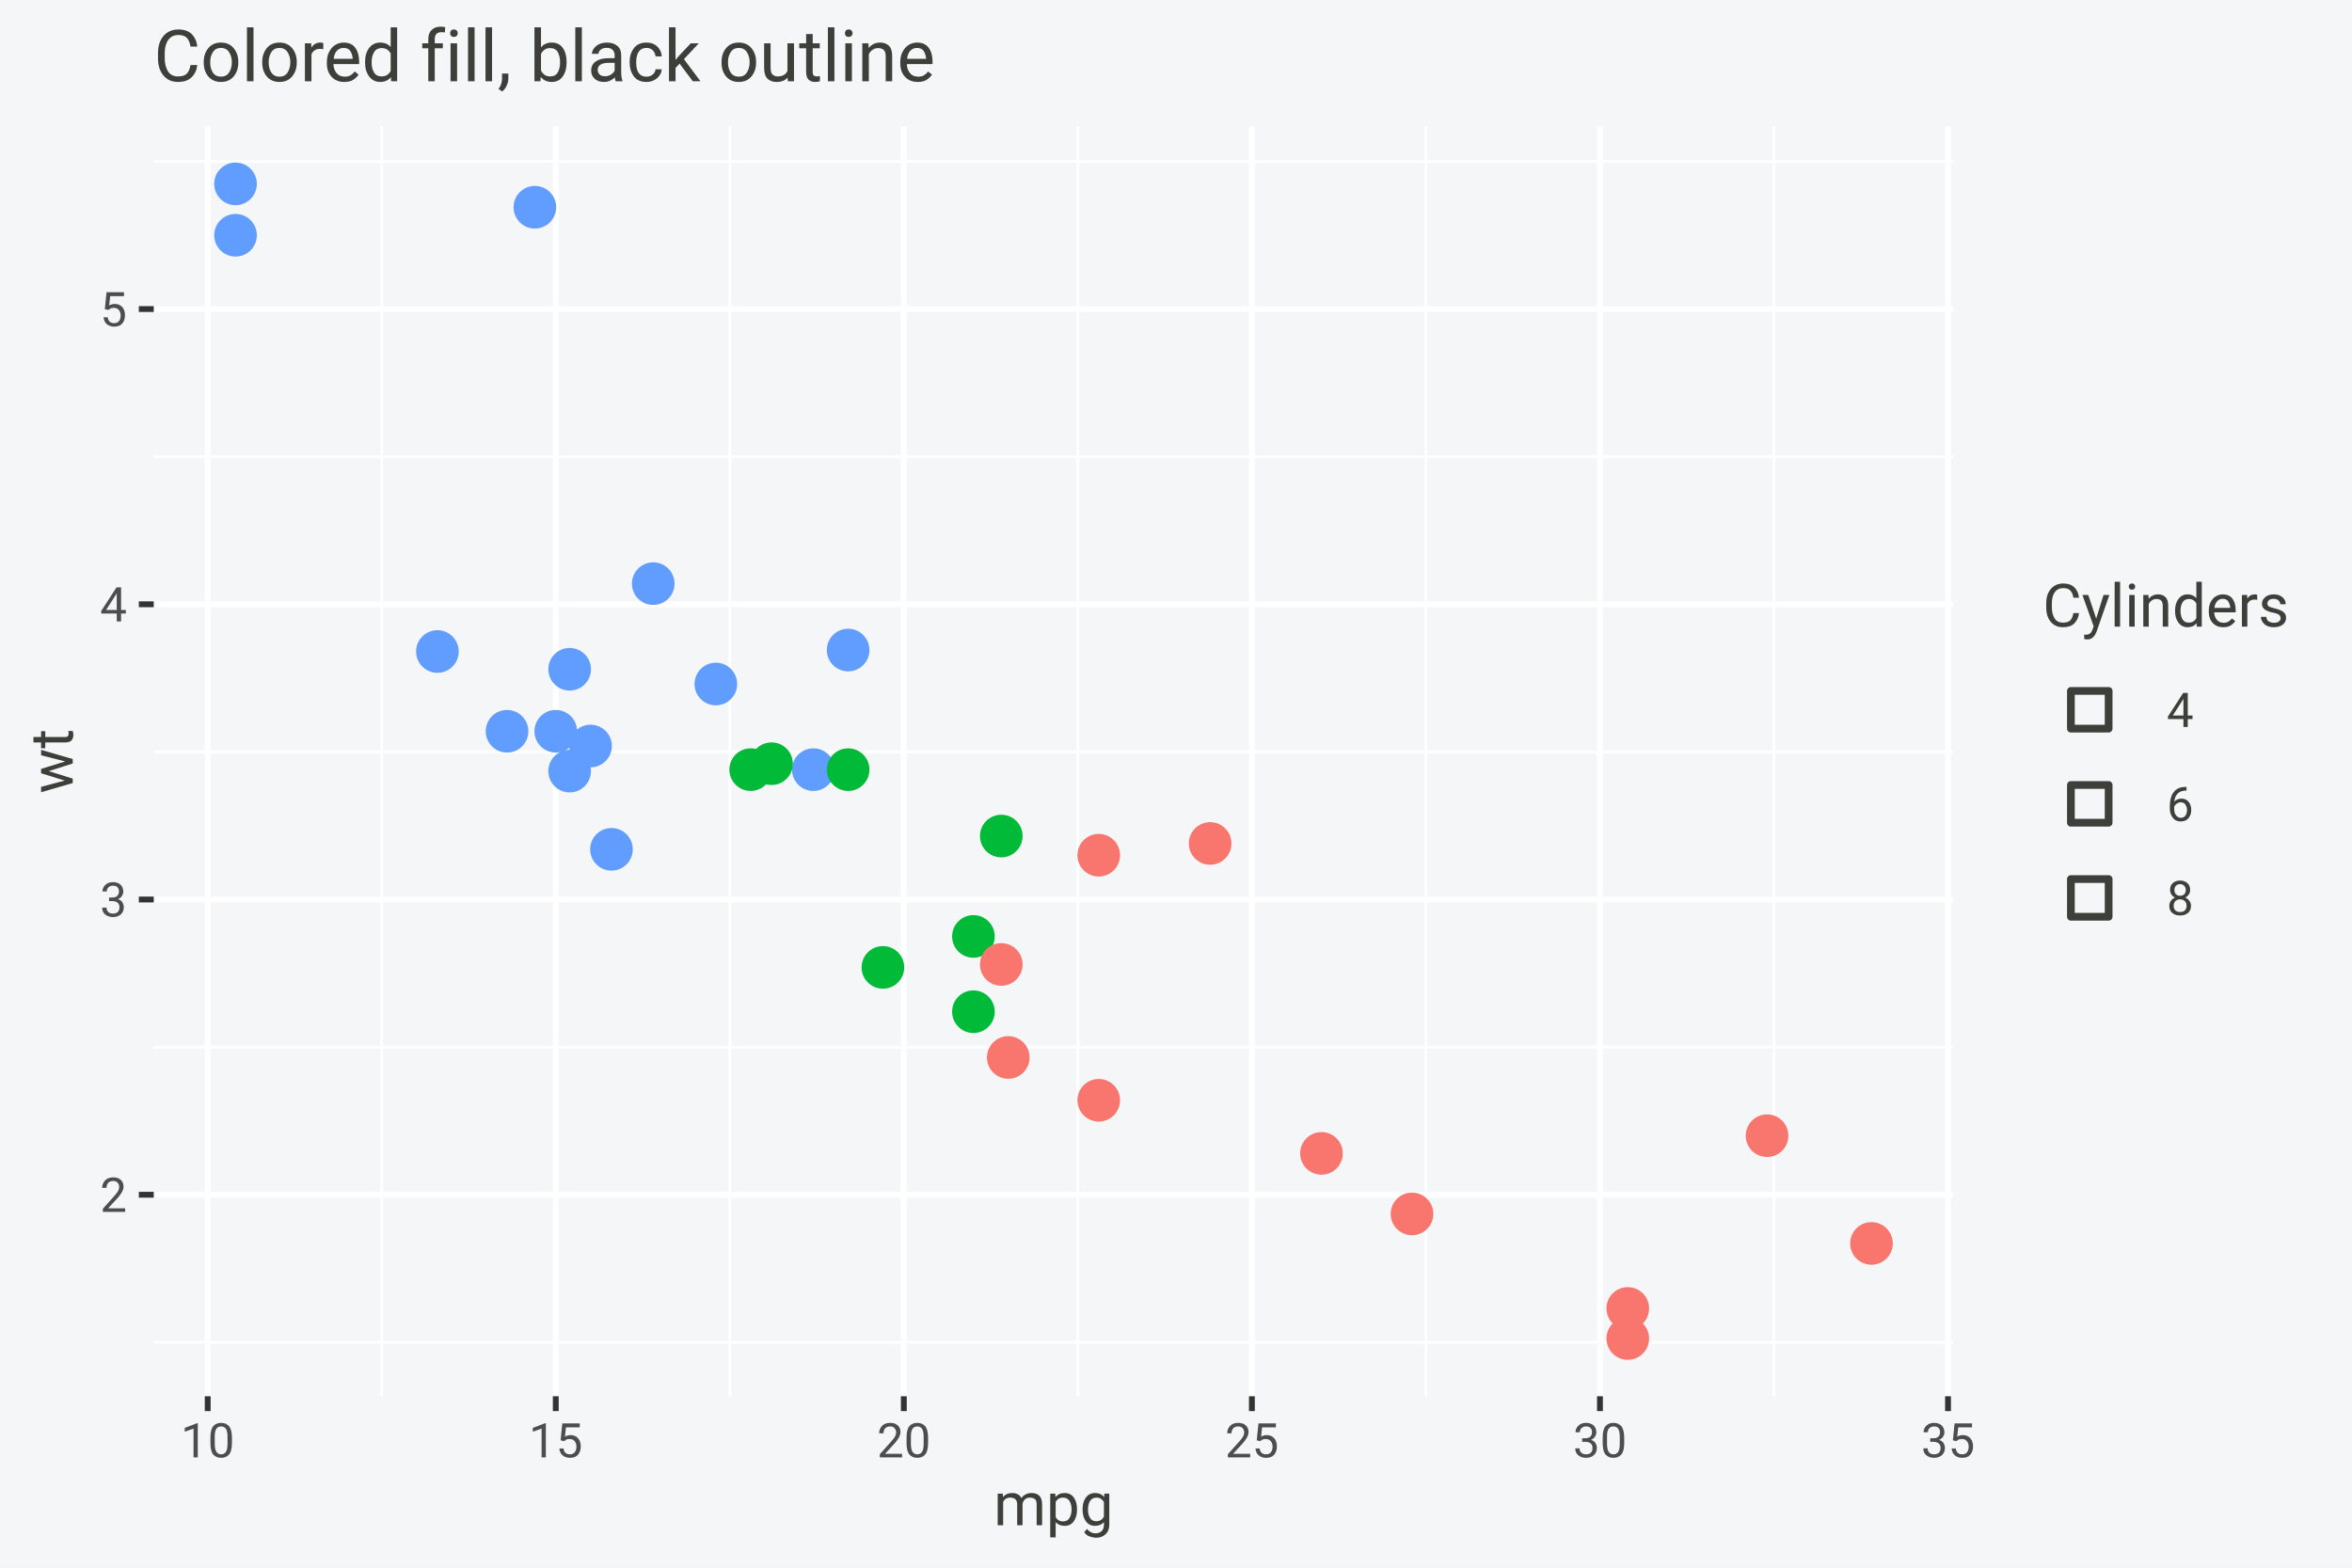
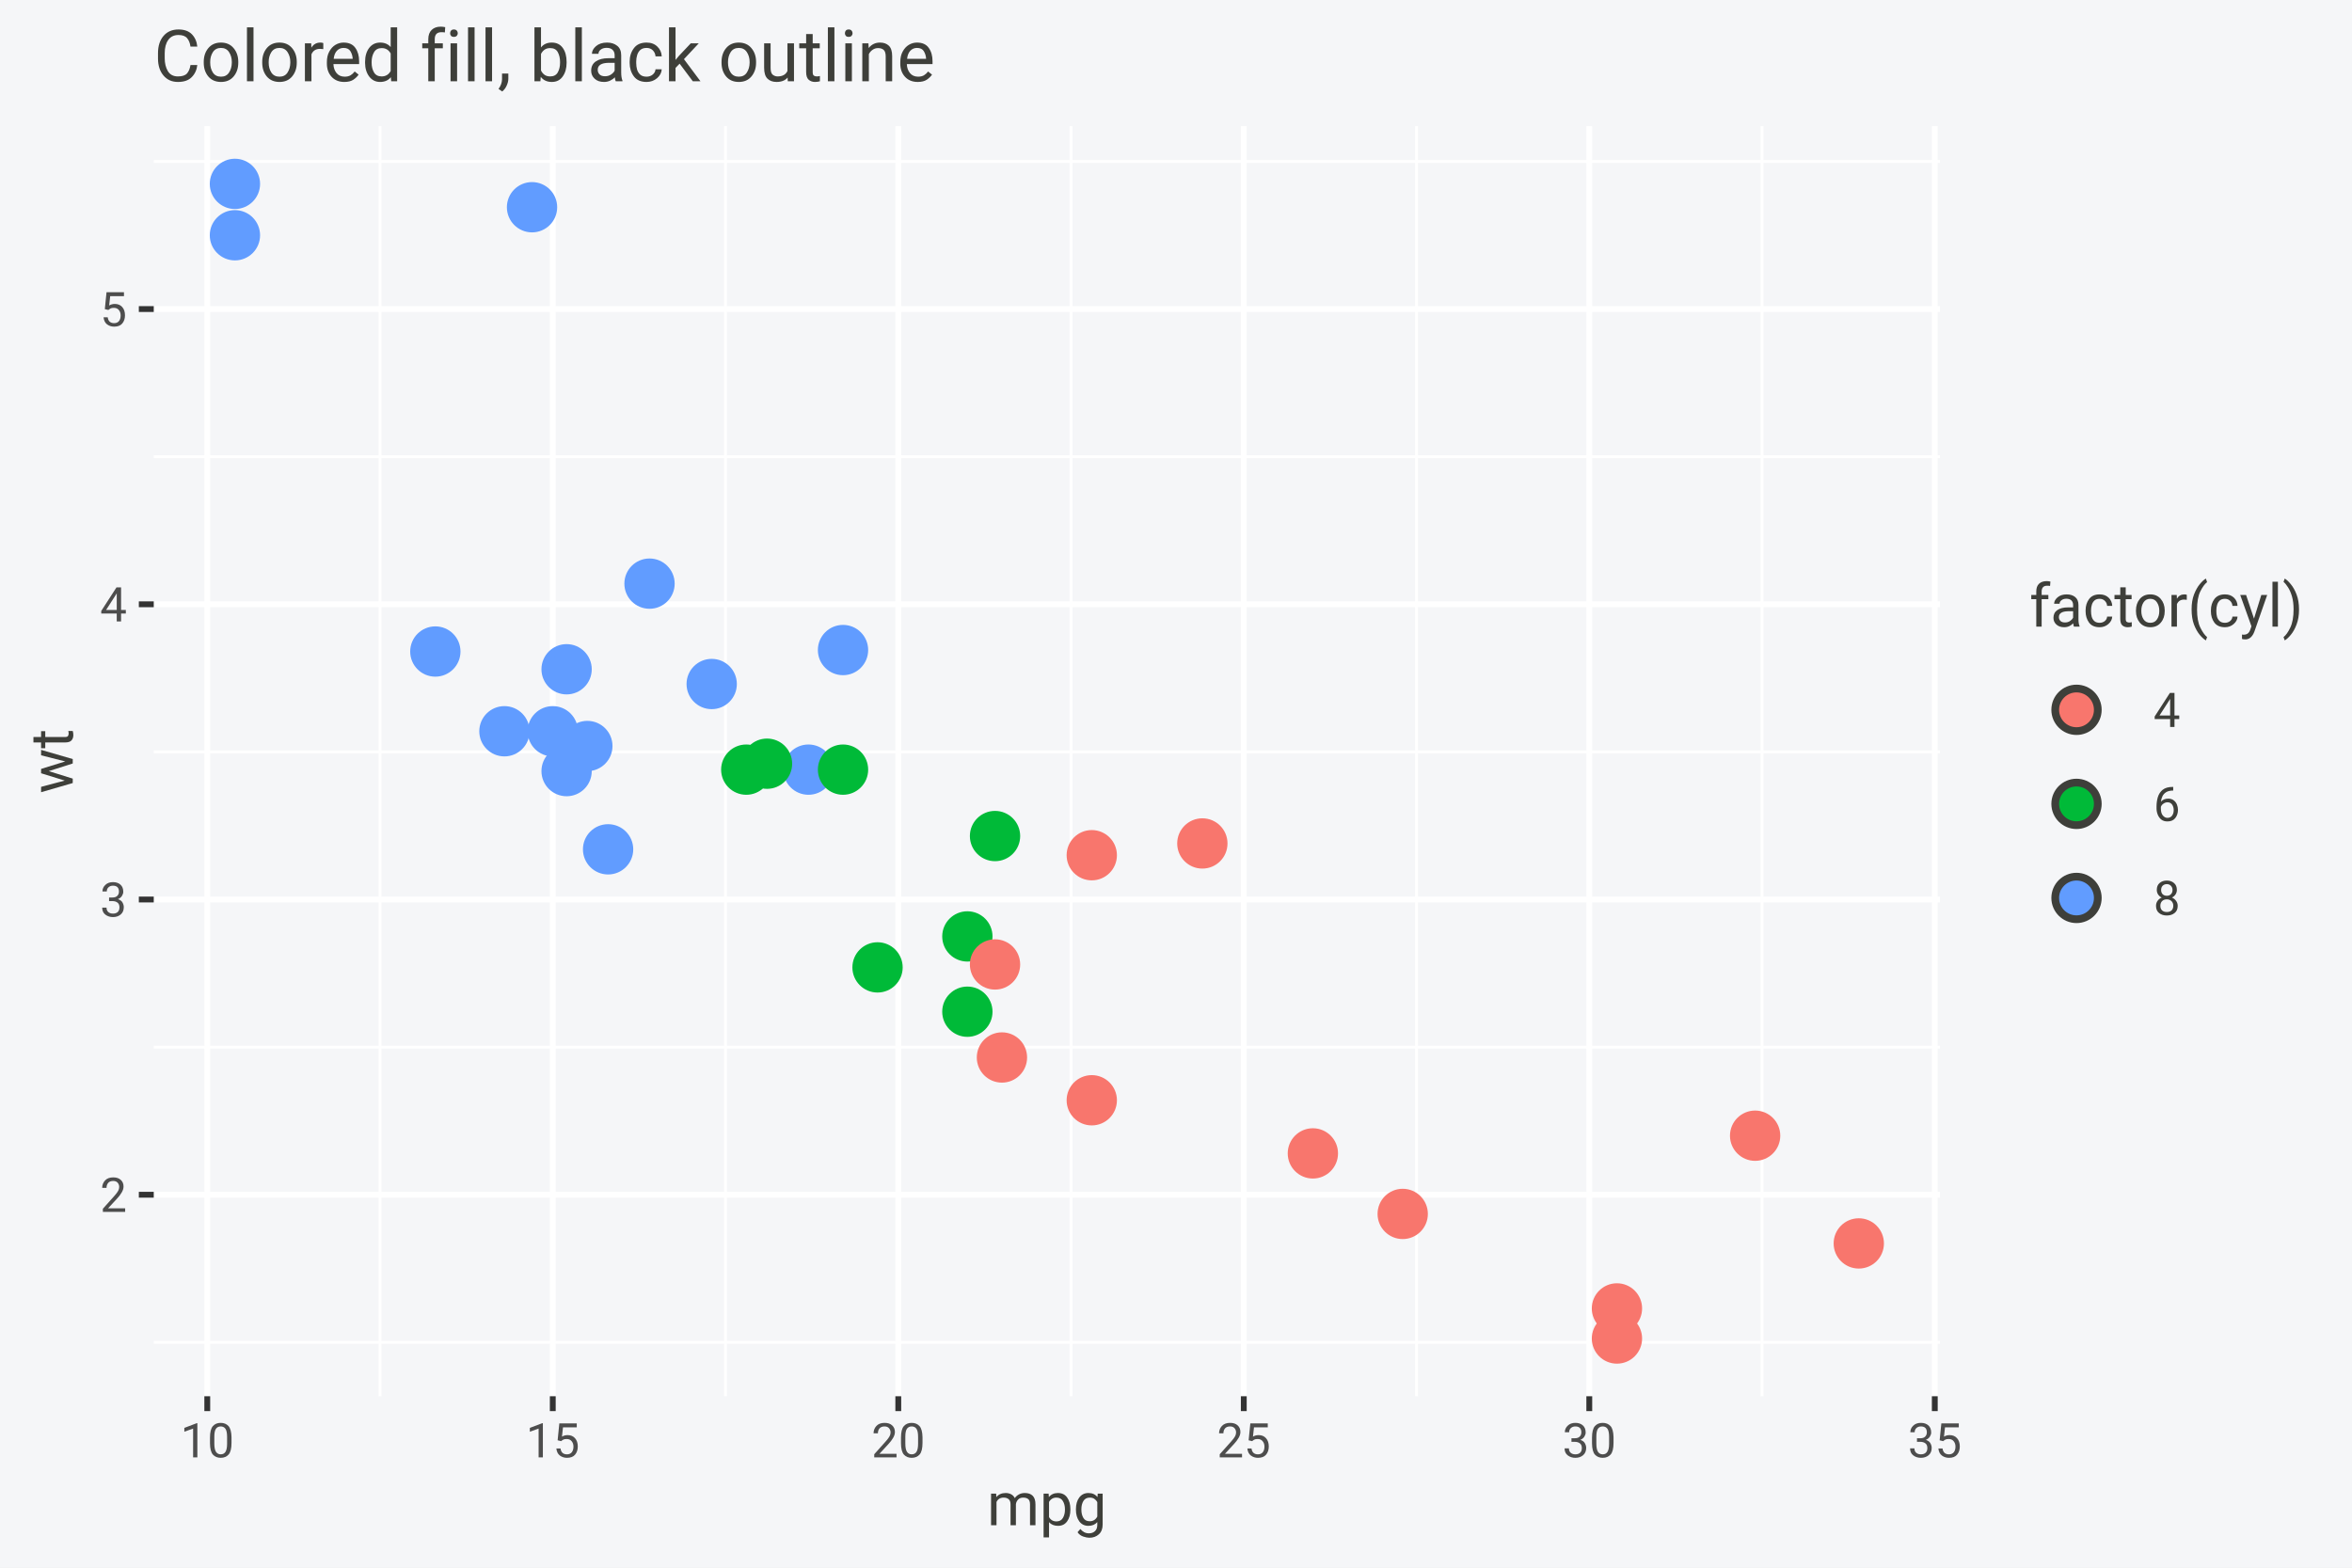
<svg xmlns="http://www.w3.org/2000/svg" width="432.00pt" height="288.00pt" viewBox="0 0 432.00 288.00">
  <g class="svglite">
    <defs>
      <style type="text/css">
    /* theme-aware-processed */
    .svglite line, .svglite polyline, .svglite polygon, .svglite path, .svglite circle {
      fill: none;
      stroke: #3E3F3A;
      stroke-linecap: round;
      stroke-linejoin: round;
      stroke-miterlimit: 10.00;
    }
    .svglite &gt; g &gt; rect {
      fill: none;
      stroke: #3E3F3A;
      stroke-linecap: round;
      stroke-linejoin: round;
      stroke-miterlimit: 10.00;
    }
    .svglite text {
      white-space: pre;
      fill: #3E3F3A;
    }
    .svglite g.glyphgroup path {
      fill: inherit;
      stroke: none;
    }
  </style>
    </defs>
    <rect width="100%" height="100%" style="stroke: none; fill: #F5F6F8;" />
    <defs>
      <clipPath id="cpMC4wMHw0MzIuMDB8MC4wMHwyODguMDA=">
        <rect x="0.00" y="0.00" width="432.00" height="288.00" />
      </clipPath>
    </defs>
    <g clip-path="url(#cpMC4wMHw0MzIuMDB8MC4wMHwyODguMDA=)">
      <rect x="0" y="0.00" width="432.00" height="288.00" style="stroke-width: 1.07; stroke: none;" /> fill: #F5F6F8;' /&gt;
</g>
    <defs>
-       <clipPath id="cpMjguMjR8MzU4Ljc2fDIzLjE4fDI1Ni41MA==">
-         <rect x="28.24" y="23.18" width="330.52" height="233.33" />
+       <clipPath id="cpMjguMjR8MzU2LjMyfDIzLjE4fDI1Ni41MA==">
+         <rect x="28.24" y="23.18" width="328.08" height="233.33" />
      </clipPath>
    </defs>
-     <g clip-path="url(#cpMjguMjR8MzU4Ljc2fDIzLjE4fDI1Ni41MA==)">
-       <rect x="28.24" y="23.18" width="330.52" height="233.33" style="stroke-width: 1.07; stroke: none;" /> fill: #F5F6F8;' /&gt;
- <polyline points="28.24,246.60 358.76,246.60 " style="stroke-width: 0.53; stroke: #FFFFFF; stroke-linecap: butt;" />
-       <polyline points="28.24,192.37 358.76,192.37 " style="stroke-width: 0.53; stroke: #FFFFFF; stroke-linecap: butt;" />
-       <polyline points="28.24,138.13 358.76,138.13 " style="stroke-width: 0.53; stroke: #FFFFFF; stroke-linecap: butt;" />
-       <polyline points="28.24,83.90 358.76,83.90 " style="stroke-width: 0.53; stroke: #FFFFFF; stroke-linecap: butt;" />
-       <polyline points="28.24,29.66 358.76,29.66 " style="stroke-width: 0.53; stroke: #FFFFFF; stroke-linecap: butt;" />
-       <polyline points="70.11,256.50 70.11,23.18 " style="stroke-width: 0.53; stroke: #FFFFFF; stroke-linecap: butt;" />
-       <polyline points="134.04,256.50 134.04,23.18 " style="stroke-width: 0.53; stroke: #FFFFFF; stroke-linecap: butt;" />
-       <polyline points="197.97,256.50 197.97,23.18 " style="stroke-width: 0.53; stroke: #FFFFFF; stroke-linecap: butt;" />
-       <polyline points="261.90,256.50 261.90,23.18 " style="stroke-width: 0.53; stroke: #FFFFFF; stroke-linecap: butt;" />
-       <polyline points="325.83,256.50 325.83,23.18 " style="stroke-width: 0.53; stroke: #FFFFFF; stroke-linecap: butt;" />
-       <polyline points="28.24,219.49 358.76,219.49 " style="stroke-width: 1.07; stroke: #FFFFFF; stroke-linecap: butt;" />
-       <polyline points="28.24,165.25 358.76,165.25 " style="stroke-width: 1.07; stroke: #FFFFFF; stroke-linecap: butt;" />
-       <polyline points="28.24,111.01 358.76,111.01 " style="stroke-width: 1.07; stroke: #FFFFFF; stroke-linecap: butt;" />
-       <polyline points="28.24,56.78 358.76,56.78 " style="stroke-width: 1.07; stroke: #FFFFFF; stroke-linecap: butt;" />
-       <polyline points="38.15,256.50 38.15,23.18 " style="stroke-width: 1.07; stroke: #FFFFFF; stroke-linecap: butt;" />
-       <polyline points="102.08,256.50 102.08,23.18 " style="stroke-width: 1.07; stroke: #FFFFFF; stroke-linecap: butt;" />
-       <polyline points="166.01,256.50 166.01,23.18 " style="stroke-width: 1.07; stroke: #FFFFFF; stroke-linecap: butt;" />
-       <polyline points="229.94,256.50 229.94,23.18 " style="stroke-width: 1.07; stroke: #FFFFFF; stroke-linecap: butt;" />
-       <polyline points="293.87,256.50 293.87,23.18 " style="stroke-width: 1.07; stroke: #FFFFFF; stroke-linecap: butt;" />
-       <polyline points="357.80,256.50 357.80,23.18 " style="stroke-width: 1.07; stroke: #FFFFFF; stroke-linecap: butt;" />
-       <circle cx="178.79" cy="185.86" r="3.56" style="stroke-width: 0.71; stroke: #00BA38; fill: #00BA38;" />
-       <circle cx="178.79" cy="172.03" r="3.56" style="stroke-width: 0.71; stroke: #00BA38; fill: #00BA38;" />
-       <circle cx="201.81" cy="202.13" r="3.56" style="stroke-width: 0.71; stroke: #F8766D; fill: #F8766D;" />
-       <circle cx="183.91" cy="153.59" r="3.56" style="stroke-width: 0.71; stroke: #00BA38; fill: #00BA38;" />
-       <circle cx="149.39" cy="141.39" r="3.56" style="stroke-width: 0.71; stroke: #619CFF; fill: #619CFF;" />
-       <circle cx="141.71" cy="140.30" r="3.56" style="stroke-width: 0.71; stroke: #00BA38; fill: #00BA38;" />
-       <circle cx="93.13" cy="134.34" r="3.56" style="stroke-width: 0.71; stroke: #619CFF; fill: #619CFF;" />
-       <circle cx="222.27" cy="154.95" r="3.56" style="stroke-width: 0.71; stroke: #F8766D; fill: #F8766D;" />
-       <circle cx="201.81" cy="157.11" r="3.56" style="stroke-width: 0.71; stroke: #F8766D; fill: #F8766D;" />
-       <circle cx="155.78" cy="141.39" r="3.56" style="stroke-width: 0.71; stroke: #00BA38; fill: #00BA38;" />
-       <circle cx="137.88" cy="141.39" r="3.56" style="stroke-width: 0.71; stroke: #00BA38; fill: #00BA38;" />
-       <circle cx="119.98" cy="107.22" r="3.56" style="stroke-width: 0.71; stroke: #619CFF; fill: #619CFF;" />
-       <circle cx="131.48" cy="125.66" r="3.56" style="stroke-width: 0.71; stroke: #619CFF; fill: #619CFF;" />
-       <circle cx="104.63" cy="122.95" r="3.56" style="stroke-width: 0.71; stroke: #619CFF; fill: #619CFF;" />
-       <circle cx="43.26" cy="43.22" r="3.56" style="stroke-width: 0.71; stroke: #619CFF; fill: #619CFF;" />
-       <circle cx="43.26" cy="33.78" r="3.56" style="stroke-width: 0.71; stroke: #619CFF; fill: #619CFF;" />
-       <circle cx="98.24" cy="38.07" r="3.56" style="stroke-width: 0.71; stroke: #619CFF; fill: #619CFF;" />
-       <circle cx="324.56" cy="208.64" r="3.56" style="stroke-width: 0.71; stroke: #F8766D; fill: #F8766D;" />
-       <circle cx="298.98" cy="240.37" r="3.56" style="stroke-width: 0.71; stroke: #F8766D; fill: #F8766D;" />
-       <circle cx="343.74" cy="228.43" r="3.56" style="stroke-width: 0.71; stroke: #F8766D; fill: #F8766D;" />
-       <circle cx="185.19" cy="194.27" r="3.56" style="stroke-width: 0.71; stroke: #F8766D; fill: #F8766D;" />
-       <circle cx="108.47" cy="137.05" r="3.56" style="stroke-width: 0.71; stroke: #619CFF; fill: #619CFF;" />
-       <circle cx="104.63" cy="141.66" r="3.56" style="stroke-width: 0.71; stroke: #619CFF; fill: #619CFF;" />
-       <circle cx="80.34" cy="119.69" r="3.56" style="stroke-width: 0.71; stroke: #619CFF; fill: #619CFF;" />
-       <circle cx="155.78" cy="119.42" r="3.56" style="stroke-width: 0.71; stroke: #619CFF; fill: #619CFF;" />
-       <circle cx="259.35" cy="223.01" r="3.56" style="stroke-width: 0.71; stroke: #F8766D; fill: #F8766D;" />
-       <circle cx="242.72" cy="211.89" r="3.56" style="stroke-width: 0.71; stroke: #F8766D; fill: #F8766D;" />
-       <circle cx="298.98" cy="245.90" r="3.56" style="stroke-width: 0.71; stroke: #F8766D; fill: #F8766D;" />
-       <circle cx="112.31" cy="156.03" r="3.56" style="stroke-width: 0.71; stroke: #619CFF; fill: #619CFF;" />
-       <circle cx="162.17" cy="177.72" r="3.56" style="stroke-width: 0.71; stroke: #00BA38; fill: #00BA38;" />
-       <circle cx="102.08" cy="134.34" r="3.56" style="stroke-width: 0.71; stroke: #619CFF; fill: #619CFF;" />
-       <circle cx="183.91" cy="177.18" r="3.56" style="stroke-width: 0.71; stroke: #F8766D; fill: #F8766D;" />
+     <g clip-path="url(#cpMjguMjR8MzU2LjMyfDIzLjE4fDI1Ni41MA==)">
+       <rect x="28.24" y="23.18" width="328.08" height="233.33" style="stroke-width: 1.07; stroke: none;" /> fill: #F5F6F8;' /&gt;
+ <polyline points="28.24,246.60 356.32,246.60 " style="stroke-width: 0.53; stroke: #FFFFFF; stroke-linecap: butt;" />
+       <polyline points="28.24,192.37 356.32,192.37 " style="stroke-width: 0.53; stroke: #FFFFFF; stroke-linecap: butt;" />
+       <polyline points="28.24,138.13 356.32,138.13 " style="stroke-width: 0.53; stroke: #FFFFFF; stroke-linecap: butt;" />
+       <polyline points="28.24,83.90 356.32,83.90 " style="stroke-width: 0.53; stroke: #FFFFFF; stroke-linecap: butt;" />
+       <polyline points="28.24,29.66 356.32,29.66 " style="stroke-width: 0.53; stroke: #FFFFFF; stroke-linecap: butt;" />
+       <polyline points="69.80,256.50 69.80,23.18 " style="stroke-width: 0.53; stroke: #FFFFFF; stroke-linecap: butt;" />
+       <polyline points="133.26,256.50 133.26,23.18 " style="stroke-width: 0.53; stroke: #FFFFFF; stroke-linecap: butt;" />
+       <polyline points="196.72,256.50 196.72,23.18 " style="stroke-width: 0.53; stroke: #FFFFFF; stroke-linecap: butt;" />
+       <polyline points="260.18,256.50 260.18,23.18 " style="stroke-width: 0.53; stroke: #FFFFFF; stroke-linecap: butt;" />
+       <polyline points="323.64,256.50 323.64,23.18 " style="stroke-width: 0.53; stroke: #FFFFFF; stroke-linecap: butt;" />
+       <polyline points="28.24,219.49 356.32,219.49 " style="stroke-width: 1.07; stroke: #FFFFFF; stroke-linecap: butt;" />
+       <polyline points="28.24,165.25 356.32,165.25 " style="stroke-width: 1.07; stroke: #FFFFFF; stroke-linecap: butt;" />
+       <polyline points="28.24,111.01 356.32,111.01 " style="stroke-width: 1.07; stroke: #FFFFFF; stroke-linecap: butt;" />
+       <polyline points="28.24,56.78 356.32,56.78 " style="stroke-width: 1.07; stroke: #FFFFFF; stroke-linecap: butt;" />
+       <polyline points="38.07,256.50 38.07,23.18 " style="stroke-width: 1.07; stroke: #FFFFFF; stroke-linecap: butt;" />
+       <polyline points="101.53,256.50 101.53,23.18 " style="stroke-width: 1.07; stroke: #FFFFFF; stroke-linecap: butt;" />
+       <polyline points="164.99,256.50 164.99,23.18 " style="stroke-width: 1.07; stroke: #FFFFFF; stroke-linecap: butt;" />
+       <polyline points="228.45,256.50 228.45,23.18 " style="stroke-width: 1.07; stroke: #FFFFFF; stroke-linecap: butt;" />
+       <polyline points="291.91,256.50 291.91,23.18 " style="stroke-width: 1.07; stroke: #FFFFFF; stroke-linecap: butt;" />
+       <polyline points="355.37,256.50 355.37,23.18 " style="stroke-width: 1.07; stroke: #FFFFFF; stroke-linecap: butt;" />
+       <circle cx="177.68" cy="185.86" r="3.91" style="stroke-width: 1.42; stroke: #00BA38; fill: #00BA38;" />
+       <circle cx="177.68" cy="172.03" r="3.91" style="stroke-width: 1.42; stroke: #00BA38; fill: #00BA38;" />
+       <circle cx="200.53" cy="202.13" r="3.91" style="stroke-width: 1.42; stroke: #F8766D; fill: #F8766D;" />
+       <circle cx="182.76" cy="153.59" r="3.91" style="stroke-width: 1.42; stroke: #00BA38; fill: #00BA38;" />
+       <circle cx="148.49" cy="141.39" r="3.91" style="stroke-width: 1.42; stroke: #619CFF; fill: #619CFF;" />
+       <circle cx="140.88" cy="140.30" r="3.91" style="stroke-width: 1.42; stroke: #00BA38; fill: #00BA38;" />
+       <circle cx="92.65" cy="134.34" r="3.91" style="stroke-width: 1.42; stroke: #619CFF; fill: #619CFF;" />
+       <circle cx="220.84" cy="154.95" r="3.91" style="stroke-width: 1.42; stroke: #F8766D; fill: #F8766D;" />
+       <circle cx="200.53" cy="157.11" r="3.91" style="stroke-width: 1.42; stroke: #F8766D; fill: #F8766D;" />
+       <circle cx="154.84" cy="141.39" r="3.91" style="stroke-width: 1.42; stroke: #00BA38; fill: #00BA38;" />
+       <circle cx="137.07" cy="141.39" r="3.91" style="stroke-width: 1.42; stroke: #00BA38; fill: #00BA38;" />
+       <circle cx="119.30" cy="107.22" r="3.91" style="stroke-width: 1.42; stroke: #619CFF; fill: #619CFF;" />
+       <circle cx="130.72" cy="125.66" r="3.91" style="stroke-width: 1.42; stroke: #619CFF; fill: #619CFF;" />
+       <circle cx="104.07" cy="122.95" r="3.91" style="stroke-width: 1.42; stroke: #619CFF; fill: #619CFF;" />
+       <circle cx="43.15" cy="43.22" r="3.91" style="stroke-width: 1.42; stroke: #619CFF; fill: #619CFF;" />
+       <circle cx="43.15" cy="33.78" r="3.91" style="stroke-width: 1.42; stroke: #619CFF; fill: #619CFF;" />
+       <circle cx="97.72" cy="38.07" r="3.91" style="stroke-width: 1.42; stroke: #619CFF; fill: #619CFF;" />
+       <circle cx="322.37" cy="208.64" r="3.91" style="stroke-width: 1.42; stroke: #F8766D; fill: #F8766D;" />
+       <circle cx="296.99" cy="240.37" r="3.91" style="stroke-width: 1.42; stroke: #F8766D; fill: #F8766D;" />
+       <circle cx="341.41" cy="228.43" r="3.91" style="stroke-width: 1.42; stroke: #F8766D; fill: #F8766D;" />
+       <circle cx="184.03" cy="194.27" r="3.91" style="stroke-width: 1.42; stroke: #F8766D; fill: #F8766D;" />
+       <circle cx="107.88" cy="137.05" r="3.91" style="stroke-width: 1.42; stroke: #619CFF; fill: #619CFF;" />
+       <circle cx="104.07" cy="141.66" r="3.91" style="stroke-width: 1.42; stroke: #619CFF; fill: #619CFF;" />
+       <circle cx="79.96" cy="119.69" r="3.91" style="stroke-width: 1.42; stroke: #619CFF; fill: #619CFF;" />
+       <circle cx="154.84" cy="119.42" r="3.91" style="stroke-width: 1.42; stroke: #619CFF; fill: #619CFF;" />
+       <circle cx="257.64" cy="223.01" r="3.91" style="stroke-width: 1.42; stroke: #F8766D; fill: #F8766D;" />
+       <circle cx="241.14" cy="211.89" r="3.91" style="stroke-width: 1.42; stroke: #F8766D; fill: #F8766D;" />
+       <circle cx="296.99" cy="245.90" r="3.91" style="stroke-width: 1.42; stroke: #F8766D; fill: #F8766D;" />
+       <circle cx="111.69" cy="156.03" r="3.91" style="stroke-width: 1.42; stroke: #619CFF; fill: #619CFF;" />
+       <circle cx="161.18" cy="177.72" r="3.91" style="stroke-width: 1.42; stroke: #00BA38; fill: #00BA38;" />
+       <circle cx="101.53" cy="134.34" r="3.91" style="stroke-width: 1.42; stroke: #619CFF; fill: #619CFF;" />
+       <circle cx="182.76" cy="177.18" r="3.91" style="stroke-width: 1.42; stroke: #F8766D; fill: #F8766D;" />
    </g>
    <g clip-path="url(#cpMC4wMHw0MzIuMDB8MC4wMHwyODguMDA=)">
      <text x="23.31" y="222.64" text-anchor="end" style="font-size: 8.80px;fill: #4D4D4D; font-family: &quot;Roboto&quot;, -apple-system, BlinkMacSystemFont, &quot;Segoe UI&quot;, system-ui, sans-serif;" textLength="4.89px" lengthAdjust="spacingAndGlyphs">2</text>
      <text x="23.31" y="168.40" text-anchor="end" style="font-size: 8.80px;fill: #4D4D4D; font-family: &quot;Roboto&quot;, -apple-system, BlinkMacSystemFont, &quot;Segoe UI&quot;, system-ui, sans-serif;" textLength="4.89px" lengthAdjust="spacingAndGlyphs">3</text>
      <text x="23.31" y="114.16" text-anchor="end" style="font-size: 8.80px;fill: #4D4D4D; font-family: &quot;Roboto&quot;, -apple-system, BlinkMacSystemFont, &quot;Segoe UI&quot;, system-ui, sans-serif;" textLength="4.89px" lengthAdjust="spacingAndGlyphs">4</text>
      <text x="23.31" y="59.93" text-anchor="end" style="font-size: 8.80px;fill: #4D4D4D; font-family: &quot;Roboto&quot;, -apple-system, BlinkMacSystemFont, &quot;Segoe UI&quot;, system-ui, sans-serif;" textLength="4.89px" lengthAdjust="spacingAndGlyphs">5</text>
      <polyline points="25.50,219.49 28.24,219.49 " style="stroke-width: 1.07; stroke: #333333; stroke-linecap: butt;" />
      <polyline points="25.50,165.25 28.24,165.25 " style="stroke-width: 1.07; stroke: #333333; stroke-linecap: butt;" />
      <polyline points="25.50,111.01 28.24,111.01 " style="stroke-width: 1.07; stroke: #333333; stroke-linecap: butt;" />
      <polyline points="25.50,56.78 28.24,56.78 " style="stroke-width: 1.07; stroke: #333333; stroke-linecap: butt;" />
-       <polyline points="38.15,259.24 38.15,256.50 " style="stroke-width: 1.07; stroke: #333333; stroke-linecap: butt;" />
-       <polyline points="102.08,259.24 102.08,256.50 " style="stroke-width: 1.07; stroke: #333333; stroke-linecap: butt;" />
-       <polyline points="166.01,259.24 166.01,256.50 " style="stroke-width: 1.07; stroke: #333333; stroke-linecap: butt;" />
-       <polyline points="229.94,259.24 229.94,256.50 " style="stroke-width: 1.07; stroke: #333333; stroke-linecap: butt;" />
-       <polyline points="293.87,259.24 293.87,256.50 " style="stroke-width: 1.07; stroke: #333333; stroke-linecap: butt;" />
-       <polyline points="357.80,259.24 357.80,256.50 " style="stroke-width: 1.07; stroke: #333333; stroke-linecap: butt;" />
-       <text x="38.15" y="267.74" text-anchor="middle" style="font-size: 8.80px;fill: #4D4D4D; font-family: &quot;Roboto&quot;, -apple-system, BlinkMacSystemFont, &quot;Segoe UI&quot;, system-ui, sans-serif;" textLength="9.78px" lengthAdjust="spacingAndGlyphs">10</text>
-       <text x="102.08" y="267.74" text-anchor="middle" style="font-size: 8.80px;fill: #4D4D4D; font-family: &quot;Roboto&quot;, -apple-system, BlinkMacSystemFont, &quot;Segoe UI&quot;, system-ui, sans-serif;" textLength="9.78px" lengthAdjust="spacingAndGlyphs">15</text>
-       <text x="166.01" y="267.74" text-anchor="middle" style="font-size: 8.80px;fill: #4D4D4D; font-family: &quot;Roboto&quot;, -apple-system, BlinkMacSystemFont, &quot;Segoe UI&quot;, system-ui, sans-serif;" textLength="9.78px" lengthAdjust="spacingAndGlyphs">20</text>
-       <text x="229.94" y="267.74" text-anchor="middle" style="font-size: 8.80px;fill: #4D4D4D; font-family: &quot;Roboto&quot;, -apple-system, BlinkMacSystemFont, &quot;Segoe UI&quot;, system-ui, sans-serif;" textLength="9.78px" lengthAdjust="spacingAndGlyphs">25</text>
-       <text x="293.87" y="267.74" text-anchor="middle" style="font-size: 8.80px;fill: #4D4D4D; font-family: &quot;Roboto&quot;, -apple-system, BlinkMacSystemFont, &quot;Segoe UI&quot;, system-ui, sans-serif;" textLength="9.78px" lengthAdjust="spacingAndGlyphs">30</text>
-       <text x="357.80" y="267.74" text-anchor="middle" style="font-size: 8.80px;fill: #4D4D4D; font-family: &quot;Roboto&quot;, -apple-system, BlinkMacSystemFont, &quot;Segoe UI&quot;, system-ui, sans-serif;" textLength="9.78px" lengthAdjust="spacingAndGlyphs">35</text>
-       <text x="193.50" y="280.20" text-anchor="middle" style="font-size: 11.00px; font-family: &quot;Roboto&quot;, -apple-system, BlinkMacSystemFont, &quot;Segoe UI&quot;, system-ui, sans-serif;" textLength="21.41px" lengthAdjust="spacingAndGlyphs">mpg</text>
+       <polyline points="38.07,259.24 38.07,256.50 " style="stroke-width: 1.07; stroke: #333333; stroke-linecap: butt;" />
+       <polyline points="101.53,259.24 101.53,256.50 " style="stroke-width: 1.07; stroke: #333333; stroke-linecap: butt;" />
+       <polyline points="164.99,259.24 164.99,256.50 " style="stroke-width: 1.07; stroke: #333333; stroke-linecap: butt;" />
+       <polyline points="228.45,259.24 228.45,256.50 " style="stroke-width: 1.07; stroke: #333333; stroke-linecap: butt;" />
+       <polyline points="291.91,259.24 291.91,256.50 " style="stroke-width: 1.07; stroke: #333333; stroke-linecap: butt;" />
+       <polyline points="355.37,259.24 355.37,256.50 " style="stroke-width: 1.07; stroke: #333333; stroke-linecap: butt;" />
+       <text x="38.07" y="267.74" text-anchor="middle" style="font-size: 8.80px;fill: #4D4D4D; font-family: &quot;Roboto&quot;, -apple-system, BlinkMacSystemFont, &quot;Segoe UI&quot;, system-ui, sans-serif;" textLength="9.78px" lengthAdjust="spacingAndGlyphs">10</text>
+       <text x="101.53" y="267.74" text-anchor="middle" style="font-size: 8.80px;fill: #4D4D4D; font-family: &quot;Roboto&quot;, -apple-system, BlinkMacSystemFont, &quot;Segoe UI&quot;, system-ui, sans-serif;" textLength="9.78px" lengthAdjust="spacingAndGlyphs">15</text>
+       <text x="164.99" y="267.74" text-anchor="middle" style="font-size: 8.80px;fill: #4D4D4D; font-family: &quot;Roboto&quot;, -apple-system, BlinkMacSystemFont, &quot;Segoe UI&quot;, system-ui, sans-serif;" textLength="9.78px" lengthAdjust="spacingAndGlyphs">20</text>
+       <text x="228.45" y="267.74" text-anchor="middle" style="font-size: 8.80px;fill: #4D4D4D; font-family: &quot;Roboto&quot;, -apple-system, BlinkMacSystemFont, &quot;Segoe UI&quot;, system-ui, sans-serif;" textLength="9.78px" lengthAdjust="spacingAndGlyphs">25</text>
+       <text x="291.91" y="267.74" text-anchor="middle" style="font-size: 8.80px;fill: #4D4D4D; font-family: &quot;Roboto&quot;, -apple-system, BlinkMacSystemFont, &quot;Segoe UI&quot;, system-ui, sans-serif;" textLength="9.78px" lengthAdjust="spacingAndGlyphs">30</text>
+       <text x="355.37" y="267.74" text-anchor="middle" style="font-size: 8.80px;fill: #4D4D4D; font-family: &quot;Roboto&quot;, -apple-system, BlinkMacSystemFont, &quot;Segoe UI&quot;, system-ui, sans-serif;" textLength="9.78px" lengthAdjust="spacingAndGlyphs">35</text>
+       <text x="192.28" y="280.20" text-anchor="middle" style="font-size: 11.00px; font-family: &quot;Roboto&quot;, -apple-system, BlinkMacSystemFont, &quot;Segoe UI&quot;, system-ui, sans-serif;" textLength="21.41px" lengthAdjust="spacingAndGlyphs">mpg</text>
      <text transform="translate(13.36,139.84) rotate(-90)" text-anchor="middle" style="font-size: 11.00px; font-family: &quot;Roboto&quot;, -apple-system, BlinkMacSystemFont, &quot;Segoe UI&quot;, system-ui, sans-serif;" textLength="11.00px" lengthAdjust="spacingAndGlyphs">wt</text>
-       <rect x="369.72" y="100.60" width="56.80" height="78.47" style="stroke-width: 0.75; stroke: none;" /> fill: #F5F6F8;' /&gt;
- <rect x="369.72" y="100.60" width="56.80" height="78.47" style="stroke-width: 1.07; stroke: none;" /> fill: #F5F6F8;' /&gt;
- <text x="375.20" y="115.12" style="font-size: 11.00px; font-family: &quot;Roboto&quot;, -apple-system, BlinkMacSystemFont, &quot;Segoe UI&quot;, system-ui, sans-serif;" textLength="45.84px" lengthAdjust="spacingAndGlyphs">Cylinders</text>
-       <rect x="375.20" y="121.76" width="17.28" height="17.28" style="stroke-width: 1.07; stroke: none;" /> fill: #F5F6F8;' /&gt;
- <rect x="380.37" y="126.93" width="6.93" height="6.93" style="stroke-width: 1.42;" />
-       <rect x="375.20" y="139.04" width="17.28" height="17.28" style="stroke-width: 1.07; stroke: none;" /> fill: #F5F6F8;' /&gt;
- <rect x="380.37" y="144.21" width="6.93" height="6.93" style="stroke-width: 1.42;" />
-       <rect x="375.20" y="156.32" width="17.28" height="17.28" style="stroke-width: 1.07; stroke: none;" /> fill: #F5F6F8;' /&gt;
- <rect x="380.37" y="161.49" width="6.93" height="6.93" style="stroke-width: 1.42;" />
-       <text x="397.96" y="133.55" style="font-size: 8.80px; font-family: &quot;Roboto&quot;, -apple-system, BlinkMacSystemFont, &quot;Segoe UI&quot;, system-ui, sans-serif;" textLength="4.89px" lengthAdjust="spacingAndGlyphs">4</text>
-       <text x="397.96" y="150.83" style="font-size: 8.80px; font-family: &quot;Roboto&quot;, -apple-system, BlinkMacSystemFont, &quot;Segoe UI&quot;, system-ui, sans-serif;" textLength="4.89px" lengthAdjust="spacingAndGlyphs">6</text>
-       <text x="397.96" y="168.11" style="font-size: 8.80px; font-family: &quot;Roboto&quot;, -apple-system, BlinkMacSystemFont, &quot;Segoe UI&quot;, system-ui, sans-serif;" textLength="4.89px" lengthAdjust="spacingAndGlyphs">8</text>
+       <rect x="367.28" y="100.60" width="59.24" height="78.47" style="stroke-width: 0.75; stroke: none;" /> fill: #F5F6F8;' /&gt;
+ <rect x="367.28" y="100.60" width="59.24" height="78.47" style="stroke-width: 1.07; stroke: none;" /> fill: #F5F6F8;' /&gt;
+ <text x="372.76" y="115.12" style="font-size: 11.00px; font-family: &quot;Roboto&quot;, -apple-system, BlinkMacSystemFont, &quot;Segoe UI&quot;, system-ui, sans-serif;" textLength="48.28px" lengthAdjust="spacingAndGlyphs">factor(cyl)</text>
+       <rect x="372.76" y="121.76" width="17.28" height="17.28" style="stroke-width: 1.07; stroke: none;" /> fill: #F5F6F8;' /&gt;
+ <circle cx="381.40" cy="130.40" r="3.91" style="stroke-width: 1.42; fill: #F8766D;" />
+       <rect x="372.76" y="139.04" width="17.28" height="17.28" style="stroke-width: 1.07; stroke: none;" /> fill: #F5F6F8;' /&gt;
+ <circle cx="381.40" cy="147.68" r="3.91" style="stroke-width: 1.42; fill: #00BA38;" />
+       <rect x="372.76" y="156.32" width="17.28" height="17.28" style="stroke-width: 1.07; stroke: none;" /> fill: #F5F6F8;' /&gt;
+ <circle cx="381.40" cy="164.96" r="3.91" style="stroke-width: 1.42; fill: #619CFF;" />
+       <text x="395.52" y="133.55" style="font-size: 8.80px; font-family: &quot;Roboto&quot;, -apple-system, BlinkMacSystemFont, &quot;Segoe UI&quot;, system-ui, sans-serif;" textLength="4.89px" lengthAdjust="spacingAndGlyphs">4</text>
+       <text x="395.52" y="150.83" style="font-size: 8.80px; font-family: &quot;Roboto&quot;, -apple-system, BlinkMacSystemFont, &quot;Segoe UI&quot;, system-ui, sans-serif;" textLength="4.89px" lengthAdjust="spacingAndGlyphs">6</text>
+       <text x="395.52" y="168.11" style="font-size: 8.80px; font-family: &quot;Roboto&quot;, -apple-system, BlinkMacSystemFont, &quot;Segoe UI&quot;, system-ui, sans-serif;" textLength="4.89px" lengthAdjust="spacingAndGlyphs">8</text>
      <text x="28.24" y="14.93" style="font-size: 13.20px; font-family: &quot;Roboto&quot;, -apple-system, BlinkMacSystemFont, &quot;Segoe UI&quot;, system-ui, sans-serif;" textLength="142.89px" lengthAdjust="spacingAndGlyphs">Colored fill, black outline</text>
    </g>
  </g>
</svg>
